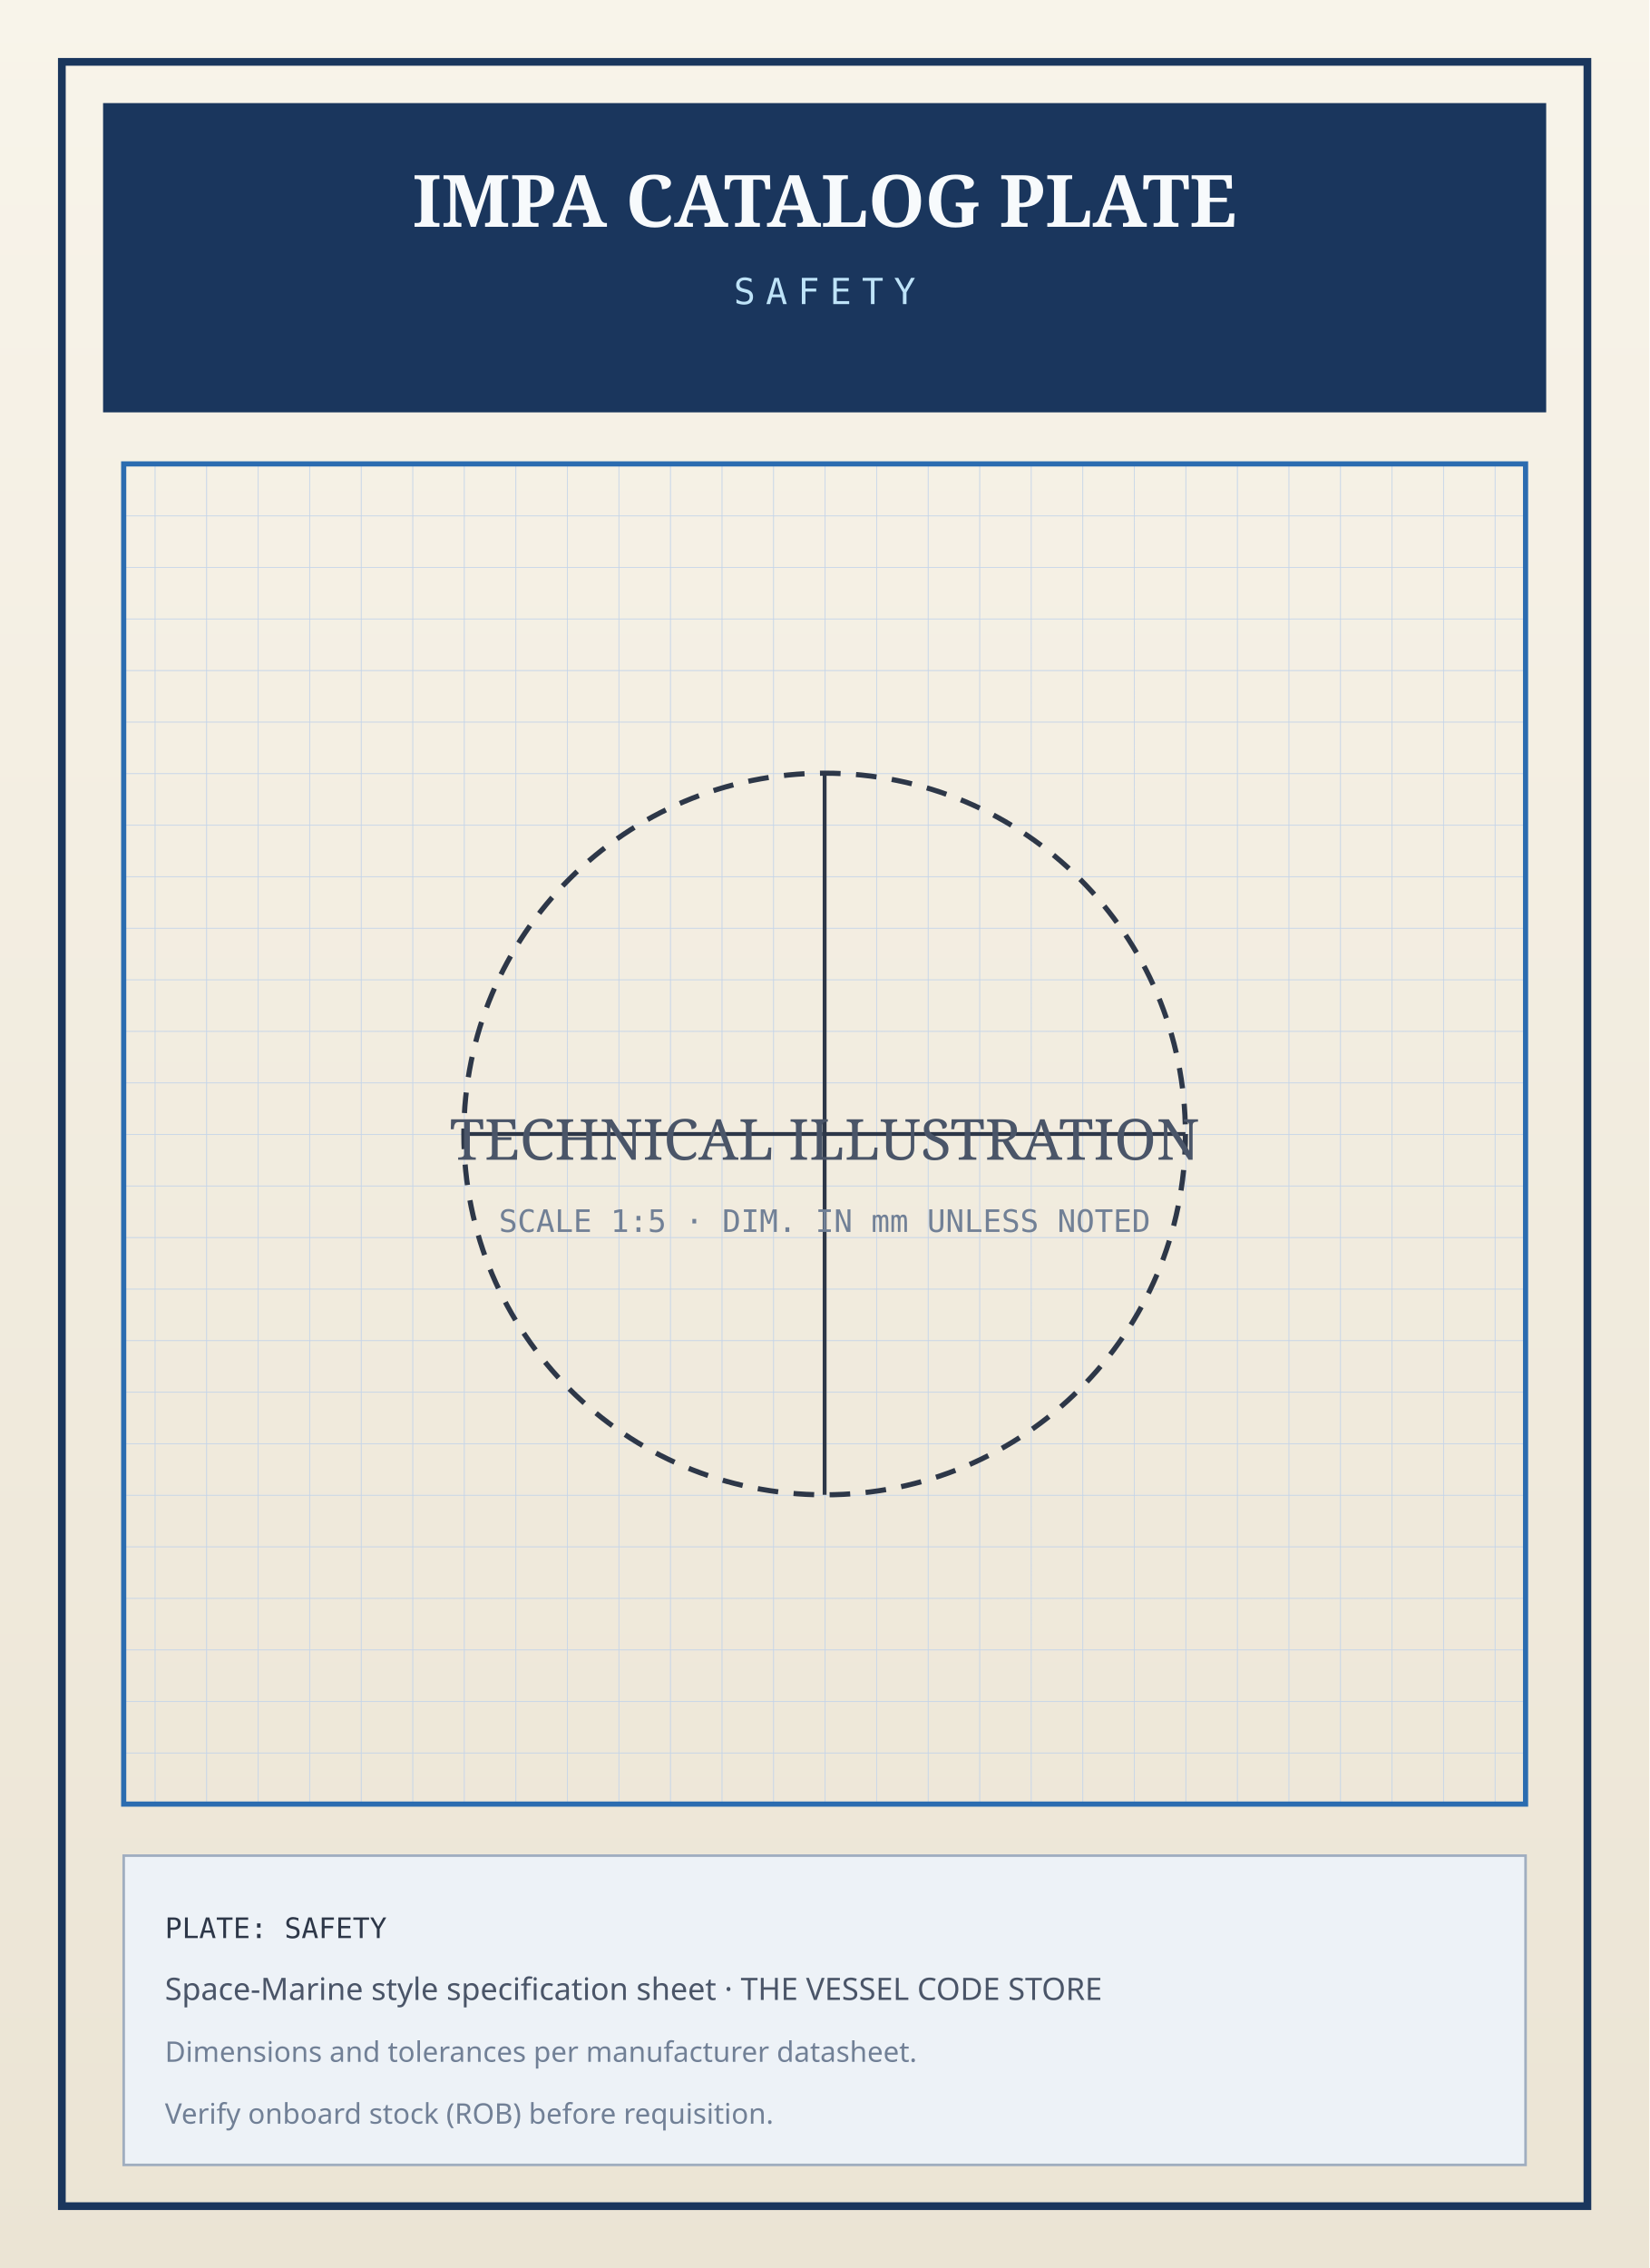
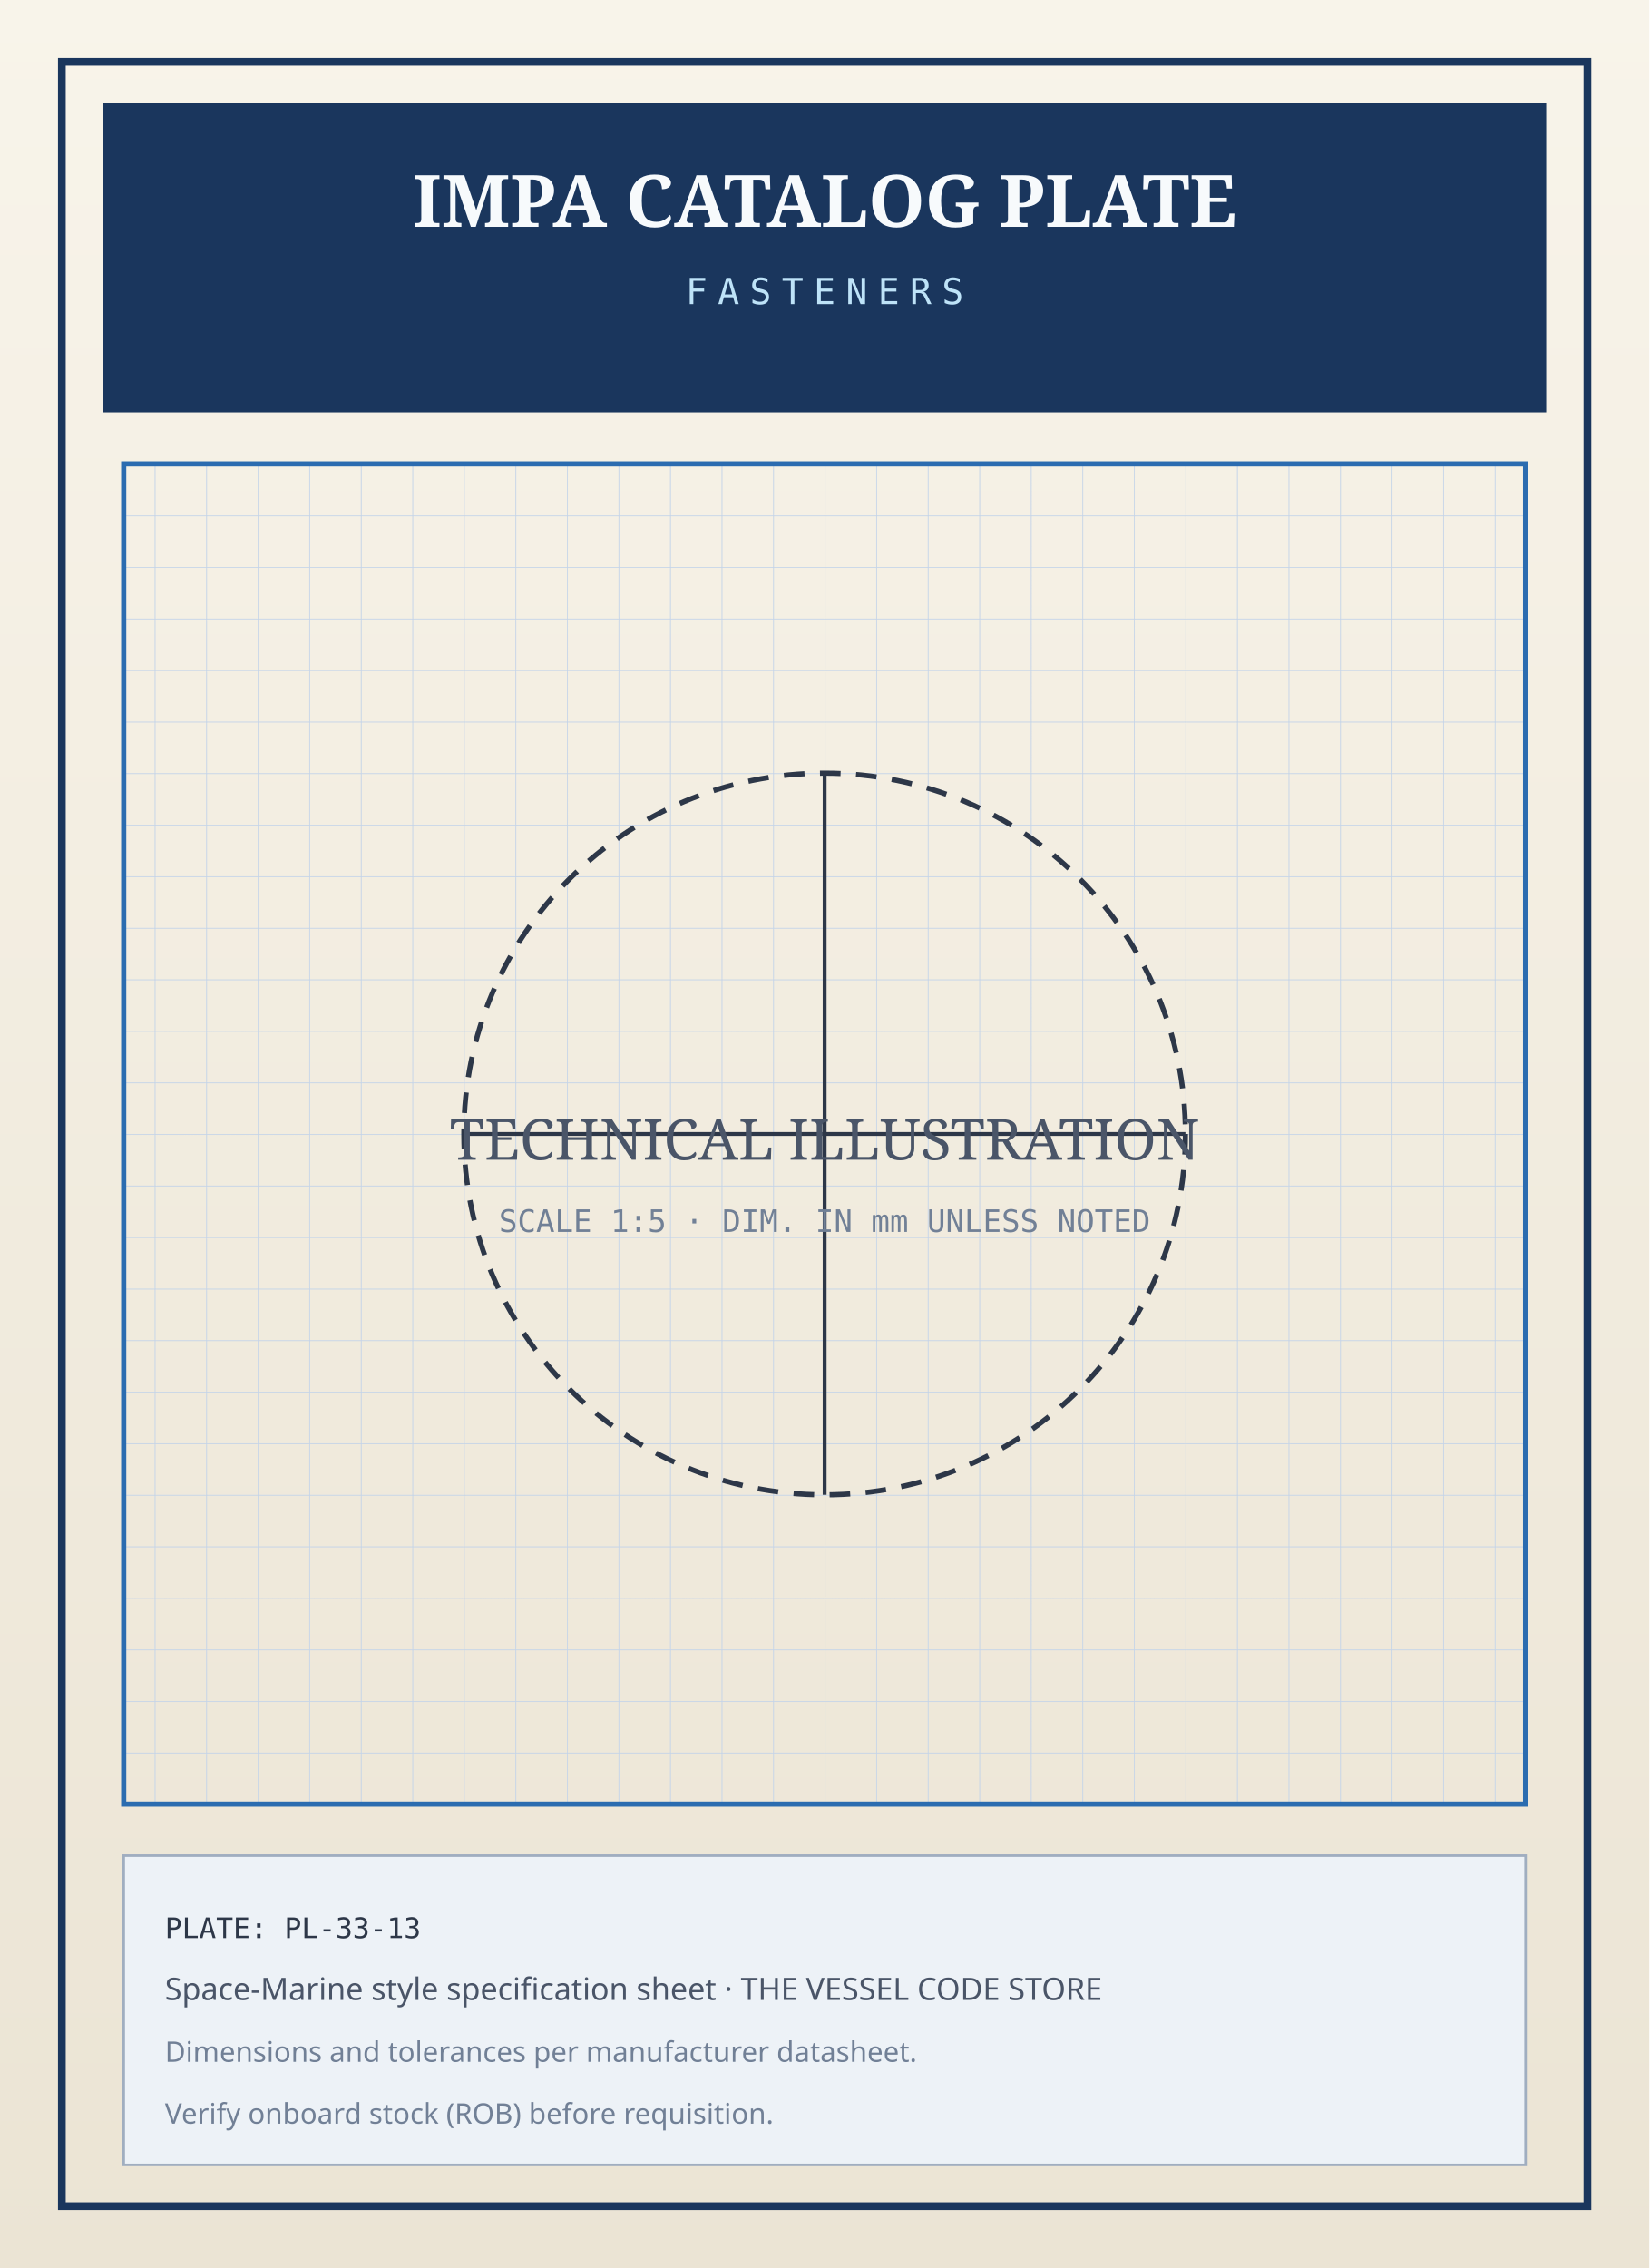
- <svg xmlns="http://www.w3.org/2000/svg" viewBox="0 0 640 880" role="img" aria-label="SAFETY catalog plate">
+ <svg xmlns="http://www.w3.org/2000/svg" viewBox="0 0 640 880" role="img" aria-label="FASTENERS catalog plate">
  <defs>
    <pattern id="grid" width="20" height="20" patternUnits="userSpaceOnUse">
      <path d="M 20 0 L 0 0 0 20" fill="none" stroke="#c5d4e8" stroke-width="0.6" />
    </pattern>
    <linearGradient id="paper" x1="0" y1="0" x2="0" y2="1">
      <stop offset="0%" stop-color="#f8f4ea" />
      <stop offset="100%" stop-color="#ebe4d4" />
    </linearGradient>
  </defs>
  <rect width="640" height="880" fill="url(#paper)" />
  <rect x="24" y="24" width="592" height="832" fill="none" stroke="#1a365d" stroke-width="3" />
  <rect x="40" y="40" width="560" height="120" fill="#1a365d" />
  <text x="320" y="88" text-anchor="middle" fill="#f7fafc" font-family="Georgia, serif" font-size="28" font-weight="700">IMPA CATALOG PLATE</text>
-   <text x="320" y="118" text-anchor="middle" fill="#bee3f8" font-family="ui-monospace, monospace" font-size="14" letter-spacing="4">SAFETY</text>
+   <text x="320" y="118" text-anchor="middle" fill="#bee3f8" font-family="ui-monospace, monospace" font-size="14" letter-spacing="4">FASTENERS</text>
  <rect x="48" y="180" width="544" height="520" fill="url(#grid)" stroke="#2b6cb0" stroke-width="2" />
  <circle cx="320" cy="440" r="140" fill="none" stroke="#2d3748" stroke-width="2" stroke-dasharray="8 6" />
  <line x1="180" y1="440" x2="460" y2="440" stroke="#2d3748" stroke-width="1.5" />
  <line x1="320" y1="300" x2="320" y2="580" stroke="#2d3748" stroke-width="1.5" />
  <text x="320" y="450" text-anchor="middle" fill="#4a5568" font-family="Georgia, serif" font-size="22">TECHNICAL ILLUSTRATION</text>
  <text x="320" y="478" text-anchor="middle" fill="#718096" font-family="ui-monospace, monospace" font-size="12">SCALE 1:5 · DIM. IN mm UNLESS NOTED</text>
  <rect x="48" y="720" width="544" height="120" fill="#edf2f7" stroke="#a0aec0" stroke-width="1" />
-   <text x="64" y="752" fill="#2d3748" font-family="ui-monospace, monospace" font-size="11">PLATE: SAFETY</text>
+   <text x="64" y="752" fill="#2d3748" font-family="ui-monospace, monospace" font-size="11">PLATE: PL-33-13</text>
  <text x="64" y="776" fill="#4a5568" font-family="ui-sans-serif, system-ui" font-size="12">Space-Marine style specification sheet · THE VESSEL CODE STORE</text>
  <text x="64" y="800" fill="#718096" font-family="ui-sans-serif, system-ui" font-size="11">Dimensions and tolerances per manufacturer datasheet.</text>
  <text x="64" y="824" fill="#718096" font-family="ui-sans-serif, system-ui" font-size="11">Verify onboard stock (ROB) before requisition.</text>
</svg>
